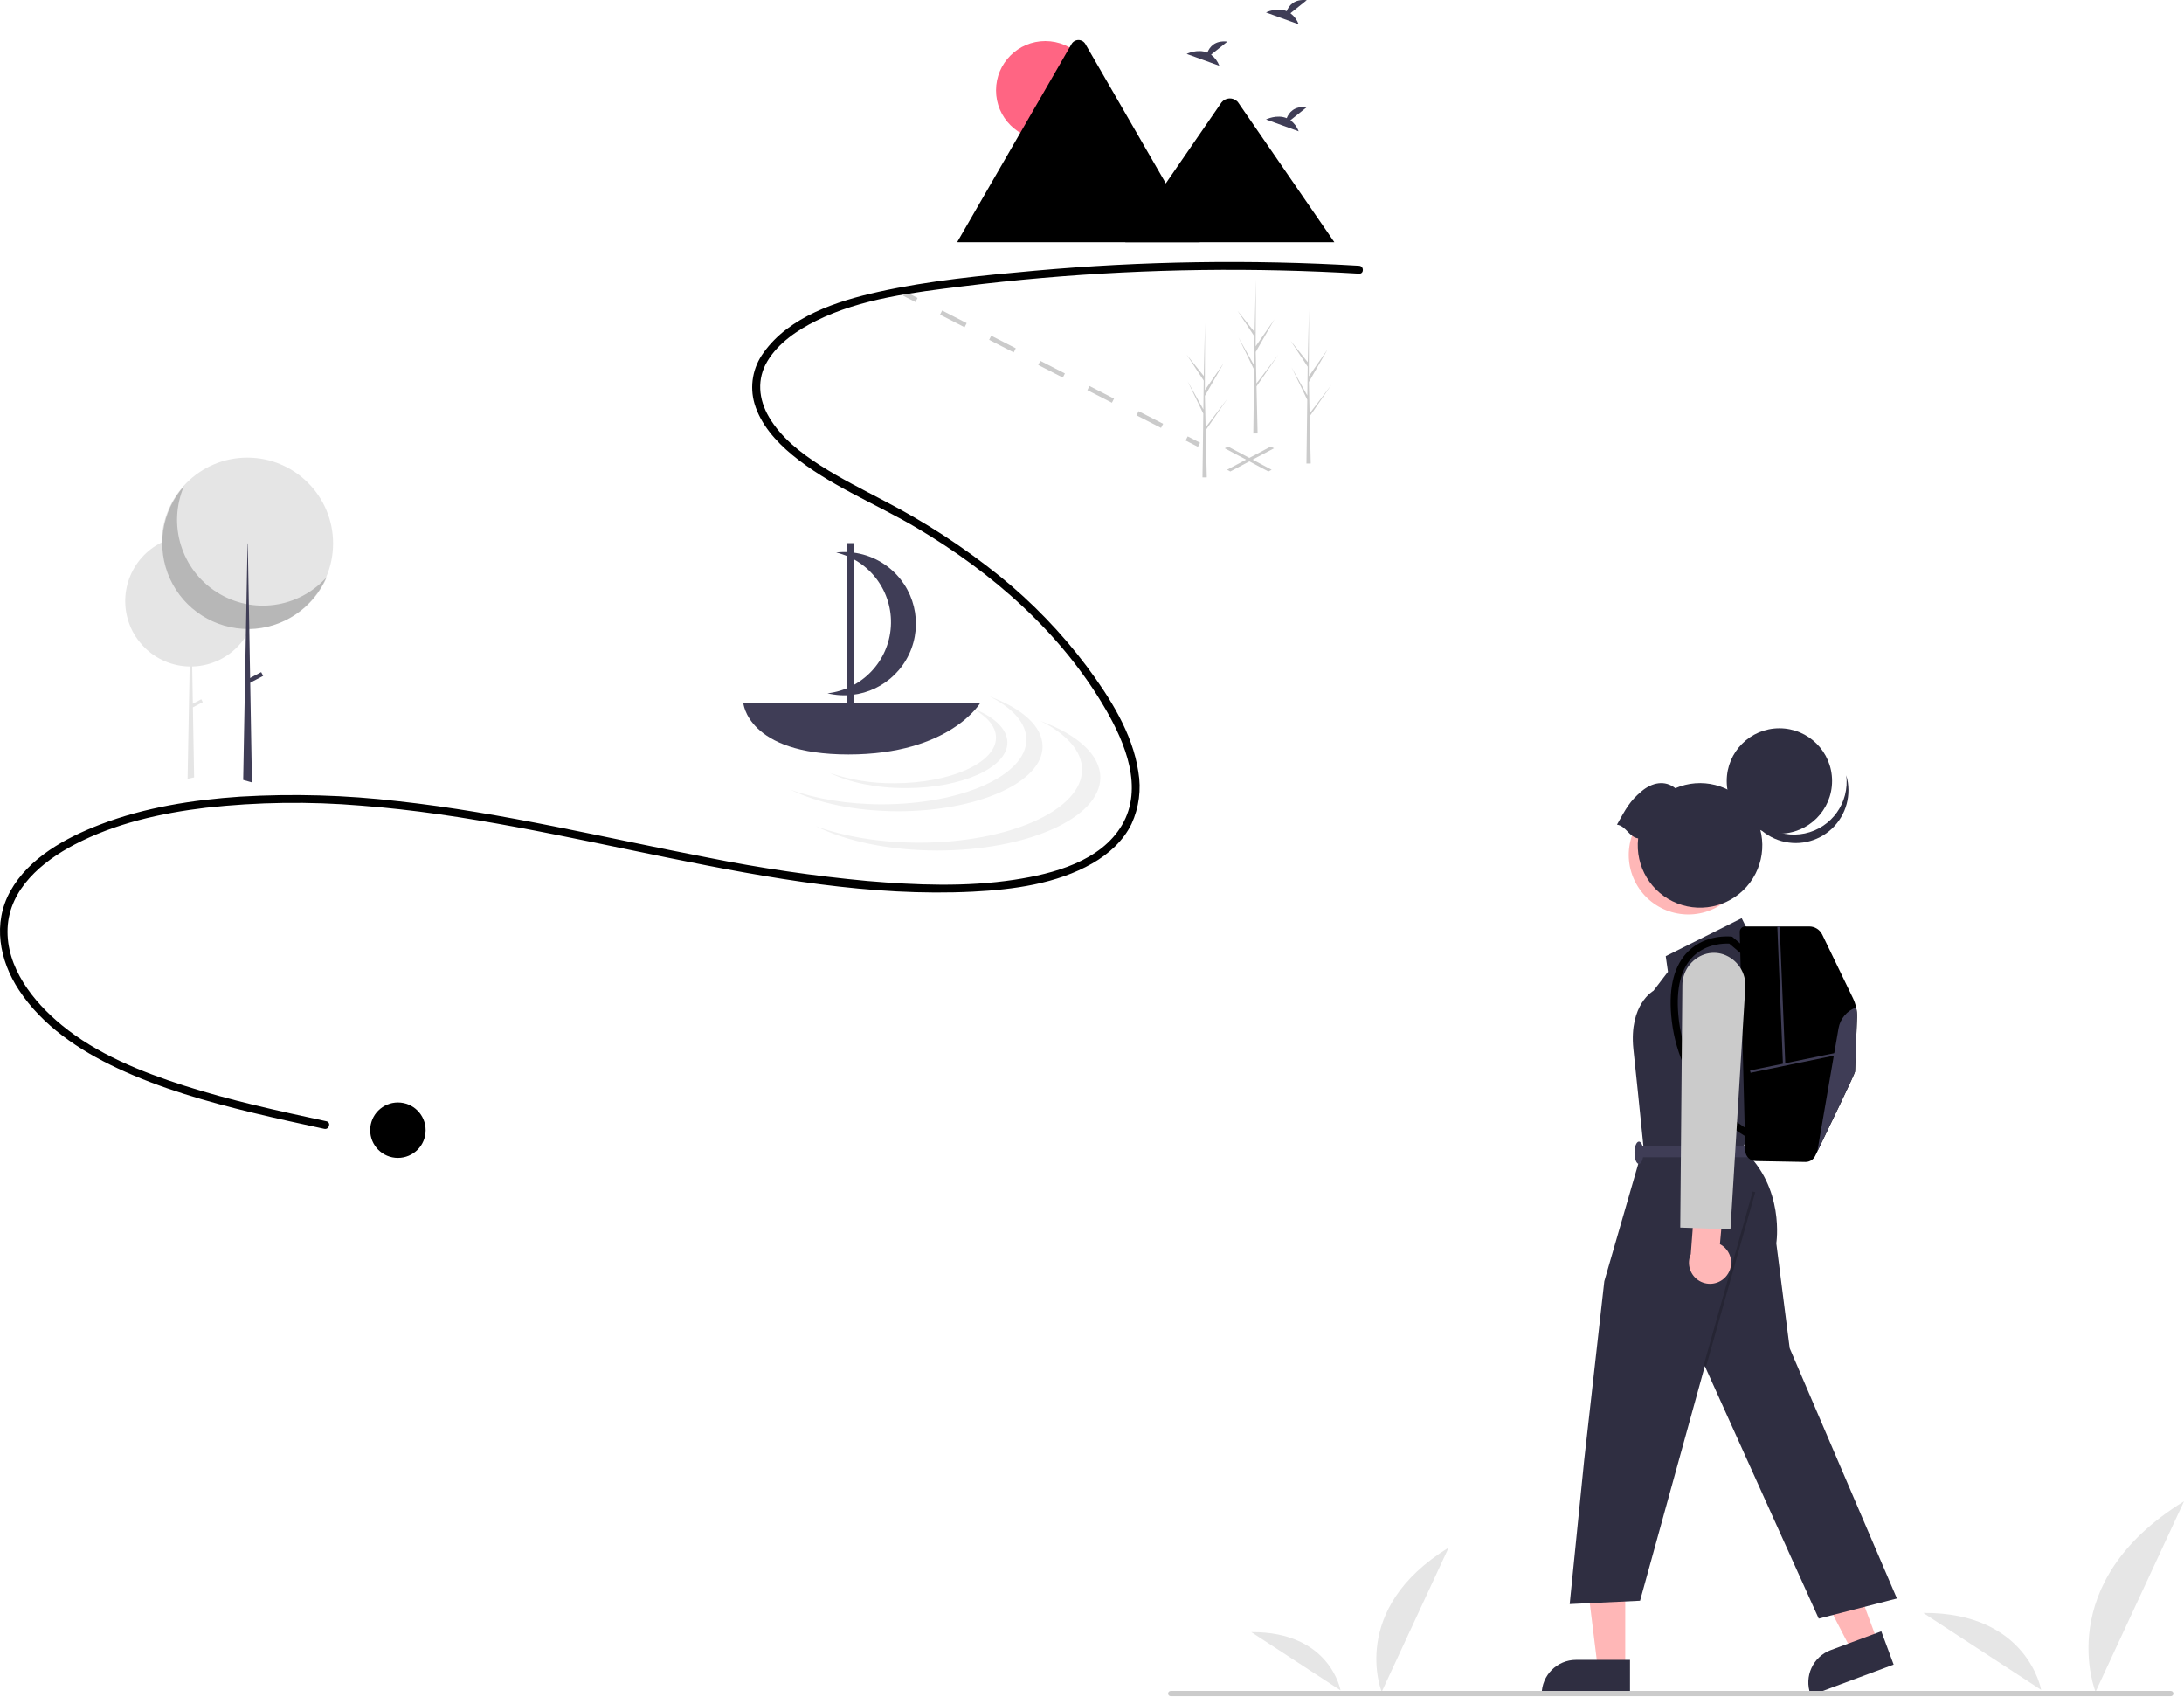
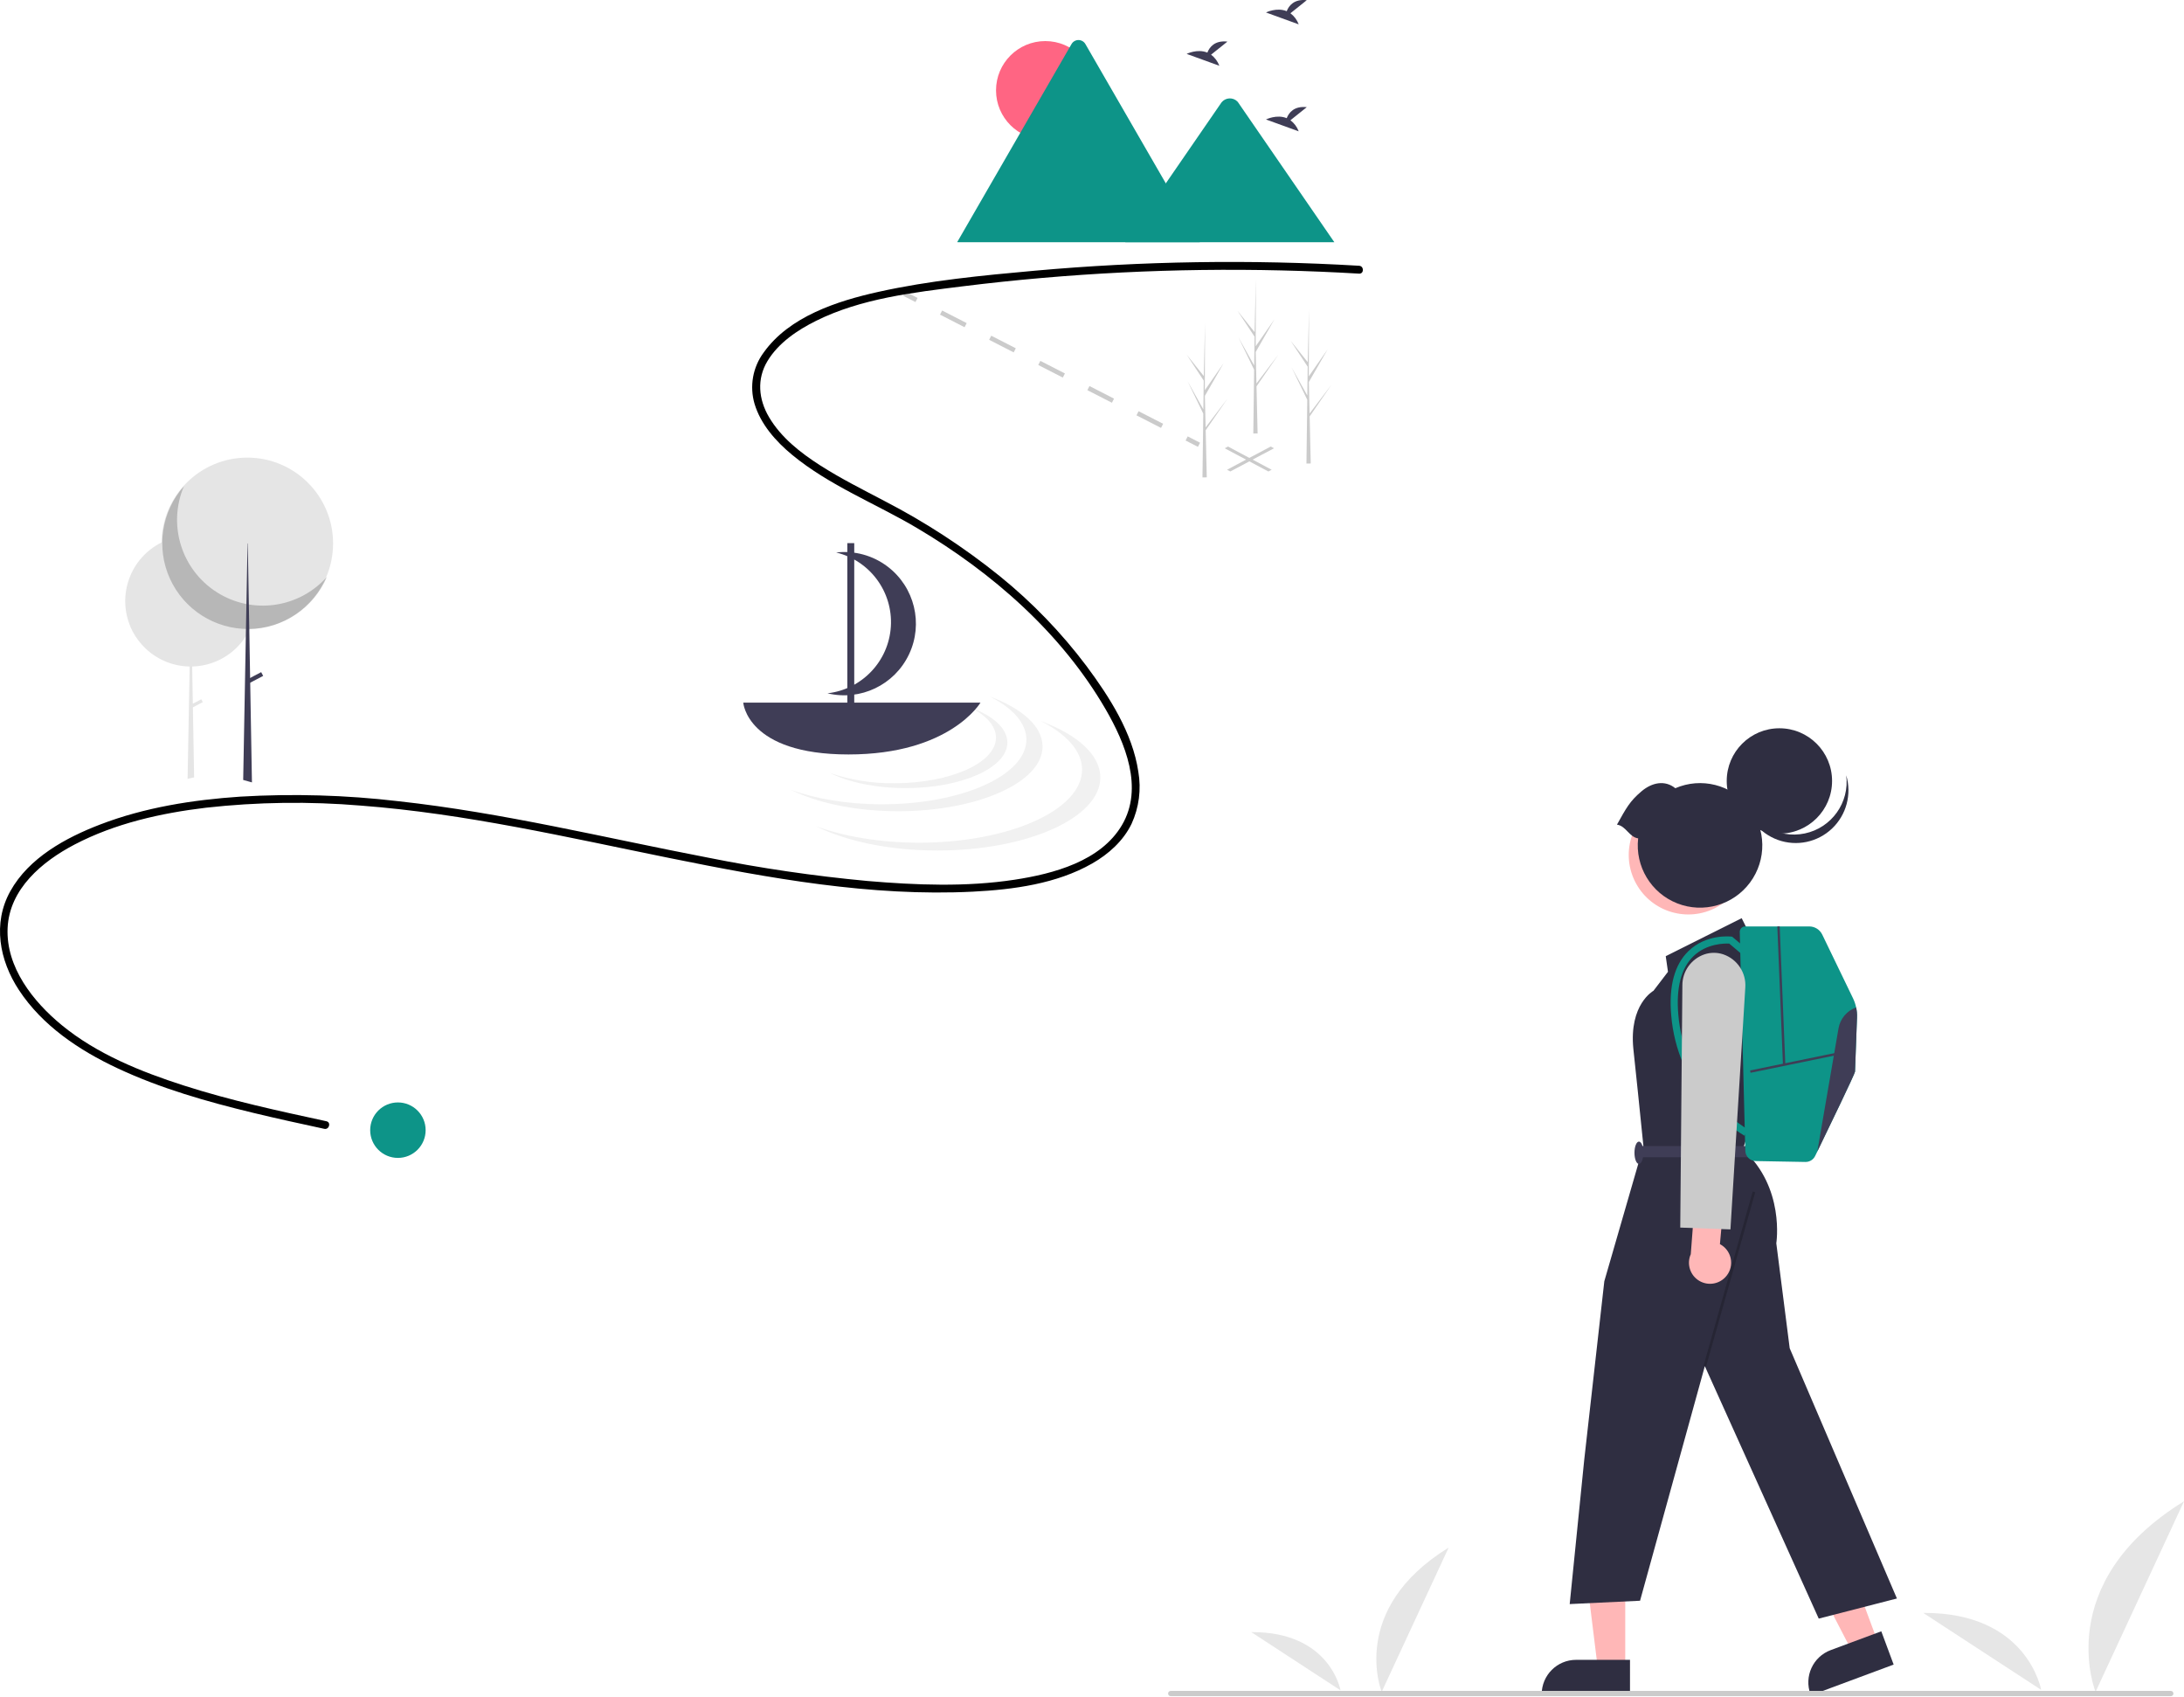
<svg xmlns="http://www.w3.org/2000/svg" data-name="Layer 1" width="832.028" height="646" viewBox="0 0 832.028 646">
-   <path id="efdf5e1f-6b90-40c1-9274-afa2b16f39be-558" data-name="Path 482" d="M710.363,771.357s-12.753-31.391,25.505-54.934Z" transform="translate(-183.9858 -127)" fill="#e6e6e6" />
-   <path id="af7fe47f-56e6-4bb6-aa0f-d6efaf86a160-559" data-name="Path 483" d="M694.68,770.786s-3.89-22.374-34-22.182Z" transform="translate(-183.9858 -127)" fill="#e6e6e6" />
-   <path id="a08d42bc-6ae2-46d7-9736-aba59e52cc48-560" data-name="Path 482" d="M982.319,771.357s-16.848-41.472,33.696-72.575Z" transform="translate(-183.9858 -127)" fill="#e6e6e6" />
-   <path id="bafd7749-4c33-42a1-9524-e744b9f16454-561" data-name="Path 483" d="M961.598,770.602s-5.139-29.559-44.919-29.305" transform="translate(-183.9858 -127)" fill="#e6e6e6" />
+   <path id="efdf5e1f-6b90-40c1-9274-afa2b16f39be-301" data-name="Path 482" d="M710.363,771.357s-12.753-31.391,25.505-54.934Z" transform="translate(-183.9858 -127)" fill="#e6e6e6" />
+   <path id="af7fe47f-56e6-4bb6-aa0f-d6efaf86a160-302" data-name="Path 483" d="M694.68,770.786s-3.89-22.374-34-22.182Z" transform="translate(-183.9858 -127)" fill="#e6e6e6" />
+   <path id="a08d42bc-6ae2-46d7-9736-aba59e52cc48-303" data-name="Path 482" d="M982.319,771.357s-16.848-41.472,33.696-72.575Z" transform="translate(-183.9858 -127)" fill="#e6e6e6" />
+   <path id="bafd7749-4c33-42a1-9524-e744b9f16454-304" data-name="Path 483" d="M961.598,770.602s-5.139-29.559-44.919-29.305" transform="translate(-183.9858 -127)" fill="#e6e6e6" />
  <polygon points="483.215 179.569 466.576 170.731 467.821 170.069 484.46 178.908 483.215 179.569" fill="#cbcbcb" />
  <polygon points="468.701 179.569 467.457 178.908 484.095 170.069 485.34 170.731 468.701 179.569" fill="#cbcbcb" />
  <rect x="529.915" y="237.409" width="1.761" height="5.282" transform="translate(-108.8912 475.9609) rotate(-62.86776)" fill="#cbcbcb" />
  <path d="M626.3,289.978l-9.356-4.794.803-1.567,9.356,4.794Zm-18.711-9.588-9.356-4.794.803-1.567,9.356,4.794Zm-18.711-9.588-9.356-4.794.803-1.567,9.356,4.794Zm-18.711-9.588-9.356-4.794.803-1.567,9.356,4.794Zm-18.711-9.588-9.356-4.794.803-1.567,9.356,4.794Z" transform="translate(-183.9858 -127)" fill="#cbcbcb" />
  <rect x="637.527" y="292.552" width="1.761" height="5.282" transform="translate(-99.43051 601.7263) rotate(-62.86776)" fill="#cbcbcb" />
  <path d="M281.557,355.92q0,.825-.053,1.636a24.782,24.782,0,0,1-2.322,8.997c-.01.024-.022.047-.033.069-.062.131-.126.262-.191.391a24.488,24.488,0,0,1-1.319,2.327,24.903,24.903,0,0,1-20.438,11.502l.247,14.177,3.215-1.693.574,1.091-3.765,1.982.46,26.33.005.352-2.486.553.005-.353.783-42.438a24.854,24.854,0,0,1-17.584-7.651c-.157-.162-.312-.329-.464-.495l-.017-.019a24.956,24.956,0,0,1-4.541-7.027c.024.028.05.053.074.081a24.934,24.934,0,0,1,11.822-32.13c.086-.043.174-.084.26-.128a24.953,24.953,0,0,1,32.328,9.814c.152.255.298.515.44.777A24.798,24.798,0,0,1,281.557,355.92Z" transform="translate(-183.9858 -127)" fill="#e5e5e5" />
  <circle cx="94.215" cy="206.962" r="32.674" fill="#e5e5e5" />
  <path d="M254.076,312.138a32.677,32.677,0,0,0,54.445,34.581,32.677,32.677,0,1,1-54.445-34.581Z" transform="translate(-183.9858 -127)" opacity="0.2" style="isolation:isolate" />
  <polygon points="95.983 297.986 92.646 297.05 92.653 296.691 93.653 242.341 93.703 239.631 93.704 239.552 93.879 230.056 94.132 216.293 94.132 216.291 94.304 206.962 94.396 206.962 94.572 217.069 94.801 230.224 94.965 239.558 94.965 239.627 94.972 240.012 94.972 240.014 95.289 258.209 95.322 260.017 95.977 297.624 95.983 297.986" fill="#3f3d56" />
  <rect x="278.112" y="384.319" width="6.104" height="1.616" transform="translate(-331.0276 48.32681) rotate(-27.76587)" fill="#3f3d56" />
  <path d="M701.755,228.216a832.274,832.274,0,0,0-123.751,1.902c-19.832,1.793-39.979,3.729-59.444,8.055-15.679,3.484-33.875,9.374-43.644,23.09a22.291,22.291,0,0,0-3.48,19.514c2.329,7.819,8.124,14.328,14.294,19.426,14.203,11.733,31.825,18.561,47.565,27.882,28.74,17.02,55.043,39.96,71.926,69.101,7.429,12.823,14.496,29.874,6.224,44.004-8.104,13.843-26.196,18.612-40.95,20.861-18.493,2.819-37.541,2.054-56.111.476a584.648,584.648,0,0,1-60.651-8.883c-39.275-7.541-78.192-17.135-118.013-21.497a341.781,341.781,0,0,0-60.17-1.74c-18.124,1.223-36.404,4.089-53.43,10.625-13.12,5.036-27.106,12.655-34.193,25.362-6.832,12.249-4.167,26.374,3.272,37.675,8.95,13.598,22.907,22.915,37.418,29.726,16.522,7.754,34.193,12.78,51.887,17.055,8.974,2.168,17.996,4.128,27.02,6.077,1.882.407,2.687-2.485.798-2.893-18.196-3.932-36.445-7.877-54.189-13.568-16.42-5.267-33.225-12.014-46.672-23.074-10.879-8.948-21.222-22.017-20.58-36.876.647-14.979,13.215-25.438,25.534-31.876,15.395-8.045,32.885-11.964,50.024-14.012a303.937,303.937,0,0,1,59.09-.804c39.727,3.023,78.566,12.072,117.516,19.966,37.84,7.668,76.86,14.769,115.639,12.802,15.37-.78,31.839-2.982,45.41-10.74,6.214-3.552,11.816-8.562,14.974-15.081a33.774,33.774,0,0,0,2.581-19.845c-2.201-14.77-10.973-28.466-19.726-40.23a194.417,194.417,0,0,0-33.14-34.328,261.405,261.405,0,0,0-43.849-28.565c-8.238-4.337-16.593-8.508-24.445-13.532-7.528-4.817-14.953-10.613-19.55-18.432-3.976-6.763-4.705-14.482-.564-21.342,4.189-6.938,11.405-11.777,18.522-15.313,17.146-8.519,37.08-10.8,55.839-13.136a825.914,825.914,0,0,1,121.451-6.055q14.794.348,29.569,1.225c1.929.113,1.922-2.887,0-3Z" transform="translate(-183.9858 -127)" />
  <path d="M675.593,132.052l6.229-4.982c-4.839-.534-6.828,2.105-7.642,4.194-3.781-1.57-7.896.488-7.896.488l12.464,4.525A9.432,9.432,0,0,0,675.593,132.052Z" transform="translate(-183.9858 -127)" fill="#3f3d56" />
  <path d="M645.361,147.825l6.229-4.982c-4.839-.534-6.828,2.105-7.642,4.194-3.781-1.57-7.896.488-7.896.488l12.464,4.525A9.432,9.432,0,0,0,645.361,147.825Z" transform="translate(-183.9858 -127)" fill="#3f3d56" />
  <path d="M675.593,172.8l6.229-4.982c-4.839-.534-6.828,2.105-7.642,4.194-3.781-1.57-7.896.488-7.896.488l12.464,4.525A9.432,9.432,0,0,0,675.593,172.8Z" transform="translate(-183.9858 -127)" fill="#3f3d56" />
  <g id="e2dfab6d-8627-4cc0-b13e-69de57259a01" data-name="Group 27">
    <circle id="bedd3b2f-f695-46eb-9812-80ad4d1341b6" data-name="Ellipse 7" cx="398.219" cy="34.413" r="18.768" fill="#ff6583" />
-     <path id="efdddea5-7f44-48b8-bec9-83339a7f085f-562" data-name="Path 63" d="M641.059,219.247H548.986a1.885,1.885,0,0,1-.344-.027L592.189,143.796a3.048,3.048,0,0,1,5.307,0l29.224,50.614,1.4,2.422Z" transform="translate(-183.9858 -127)" fill="#000000" />
-     <path id="f8d22fd6-a75d-4da9-80c1-fba8d7f50740-563" data-name="Path 65" d="M692.321,219.248H612.687l15.431-22.414,1.11-1.615,20.108-29.21a4.069,4.069,0,0,1,6.044-.361,3.638,3.638,0,0,1,.29.361Z" transform="translate(-183.9858 -127)" fill="#000000" />
+     <path id="efdddea5-7f44-48b8-bec9-83339a7f085f-305" data-name="Path 63" d="M641.059,219.247H548.986a1.885,1.885,0,0,1-.344-.027L592.189,143.796a3.048,3.048,0,0,1,5.307,0l29.224,50.614,1.4,2.422Z" transform="translate(-183.9858 -127)" fill="#0d9488" />
+     <path id="f8d22fd6-a75d-4da9-80c1-fba8d7f50740-306" data-name="Path 65" d="M692.321,219.248H612.687l15.431-22.414,1.11-1.615,20.108-29.21a4.069,4.069,0,0,1,6.044-.361,3.638,3.638,0,0,1,.29.361Z" transform="translate(-183.9858 -127)" fill="#0d9488" />
  </g>
  <path d="M560.96,392.235c8.727,4.362,14.04,10.123,14.04,16.442,0,13.612-24.631,24.647-55.015,24.647-13.21,0-25.329-2.088-34.813-5.564,10.073,5.035,24.695,8.205,40.975,8.205,30.384,0,55.015-11.035,55.015-24.647C581.163,403.623,573.29,396.755,560.96,392.235Z" transform="translate(-183.9858 -127)" fill="#f1f1f1" />
  <path d="M580.373,401.585c9.848,4.922,15.843,11.423,15.843,18.553,0,15.36-27.793,27.811-62.078,27.811-14.906,0-28.581-2.356-39.282-6.278,11.366,5.681,27.865,9.258,46.235,9.258,34.284,0,62.078-12.451,62.078-27.811C603.169,414.436,594.285,406.685,580.373,401.585Z" transform="translate(-183.9858 -127)" fill="#f1f1f1" />
  <path d="M553.531,396.353c6.149,3.073,9.892,7.132,9.892,11.584,0,9.59-17.353,17.364-38.759,17.364a72.801,72.801,0,0,1-24.527-3.92c7.097,3.547,17.398,5.781,28.868,5.781,21.406,0,38.76-7.774,38.76-17.364C567.764,404.377,562.218,399.538,553.531,396.353Z" transform="translate(-183.9858 -127)" fill="#f1f1f1" />
  <path d="M467.141,394.593s1.351,19.749,40.082,19.749,50.294-19.749,50.294-19.749Z" transform="translate(-183.9858 -127)" fill="#3f3d56" />
  <path d="M522.115,342.777a27.187,27.187,0,0,0-19.584-5.357A27.282,27.282,0,0,1,499.227,391.05a27.288,27.288,0,0,0,22.888-48.272Z" transform="translate(-183.9858 -127)" fill="#3f3d56" />
  <rect x="322.796" y="206.856" width="2.641" height="62.858" fill="#3f3d56" />
  <path d="M682.969,287.153l-.014-.024-.036-1.535,8.273-12.011-8.263,10.862-.03.325-.283-12.277,7.146-12.453-7.166,10.296.075-25.435-0-.085-.002.083-.474,20.046-6.512-8.143,6.491,9.87-.142,10.982-5.993-10.718,5.971,12.332-.08,6.106-.219,16.917-.016,1.264q.828.006,1.639-.028l-.375-16.249Z" transform="translate(-183.9858 -127)" fill="#cbcbcb" />
  <path d="M643.359,292.434l-.014-.024-.036-1.535,8.273-12.011-8.263,10.862-.03.325-.283-12.277,7.146-12.453L642.986,275.616l.075-25.435-0-.085-.002.083-.474,20.046-6.512-8.143,6.491,9.87-.142,10.982-5.993-10.718,5.971,12.332-.08,6.106-.219,16.917-.016,1.264q.828.006,1.639-.028l-.375-16.249Z" transform="translate(-183.9858 -127)" fill="#cbcbcb" />
  <path d="M662.724,275.71l-.014-.024-.036-1.535,8.273-12.011-8.263,10.862-.03.325-.283-12.277,7.146-12.453-7.166,10.296.075-25.435-0-.085-.002.083-.474,20.046-6.512-8.143,6.491,9.87-.142,10.982-5.993-10.718,5.971,12.332-.08,6.106-.219,16.917-.016,1.264q.828.006,1.639-.028l-.375-16.249Z" transform="translate(-183.9858 -127)" fill="#cbcbcb" />
-   <circle cx="151.59" cy="430.437" r="10.563" fill="#000000" />
+   <circle cx="151.59" cy="430.437" r="10.563" fill="#0d9488" />
  <polygon points="715.399 625.419 705.62 629.052 686.952 593.062 701.385 587.7 715.399 625.419" fill="#ffb7b7" />
  <path d="M905.401,760.971,873.869,772.686l-.148-.399a13.093,13.093,0,0,1,7.713-16.833l.001-0,19.258-7.155Z" transform="translate(-183.9858 -127)" fill="#2f2e41" />
  <polygon points="619.162 635.574 608.73 635.573 603.767 595.335 619.164 595.336 619.162 635.574" fill="#ffb7b7" />
  <path d="M804.958,772.686l-33.638-.001v-.425A13.093,13.093,0,0,1,784.413,759.167h.001l20.545.001Z" transform="translate(-183.9858 -127)" fill="#2f2e41" />
  <path d="M850.91,483.505l-3.404-6.807-28.931,14.466.851,5.956-5.531,7.233s-9.36,5.106-7.658,22.124l1.702,16.168,2.127,20.848L795.174,614.972l-7.658,68.074-5.531,54.884,26.804-1.276L833.466,647.307l43.397,96.154,29.782-7.658-40.844-95.303-5.106-39.993s3.404-21.273-12.764-35.739l2.553-7.658v-9.437l8.509-45.022Z" transform="translate(-183.9858 -127)" fill="#2f2e41" />
  <rect x="808.345" y="613.621" width="68.961" height="1" transform="translate(-161.0144 1131.589) rotate(-74.24881)" opacity="0.2" />
  <rect x="624.378" y="436.491" width="41.695" height="4.255" fill="#3f3d56" />
  <ellipse cx="624.378" cy="439.044" rx="1.702" ry="4.255" fill="#3f3d56" />
  <circle cx="827.167" cy="452.598" r="22.682" transform="translate(-299.7132 325.2228) rotate(-28.66322)" fill="#ffb7b7" />
  <circle cx="677.889" cy="297.435" r="20.066" fill="#2f2e41" />
  <path d="M887.339,422.285a20.067,20.067,0,1,1-39.143,8.229,20.067,20.067,0,0,0,39.143-8.229Z" transform="translate(-183.9858 -127)" fill="#2f2e41" />
  <path d="M808.067,446.3A23.724,23.724,0,1,0,822.224,427.201c-3.963-3.196-8.876-2.205-12.87,1.167-4.517,3.814-5.857,6.433-9.36,12.705C803.439,441.556,804.622,445.817,808.067,446.3Z" transform="translate(-183.9858 -127)" fill="#2f2e41" />
-   <path d="M891.441,514.511c-.254,6.722-.757,19.953-.757,20.628,0,.712-10.031,21.48-14.364,30.419v.005c-.308.63-.585,1.201-.83,1.704a4.029,4.029,0,0,1-3.703,2.275l-18.937-.34a4.036,4.036,0,0,1-3.966-3.934l-2.112-83.315a2.06,2.06,0,0,1,2.058-2.112h24.422a5.491,5.491,0,0,1,4.941,3.1l11.721,24.25a15.499,15.499,0,0,1,1.528,7.32Z" transform="translate(-183.9858 -127)" fill="#000000" />
-   <path d="M848.555,559.551a54.232,54.232,0,0,1-12.939-10.935,60.008,60.008,0,0,1-14.955-34.888c-.963-11.072,1.234-19.303,6.53-24.463,6.732-6.559,15.894-5.606,16.281-5.562l.41.046,6.208,5.253-1.757,2.076-5.554-4.7c-1.7-.085-8.641-.103-13.712,4.856-4.667,4.565-6.584,12.054-5.696,22.258a57.308,57.308,0,0,0,14.208,33.237,52.657,52.657,0,0,0,12.29,10.44Z" transform="translate(-183.9858 -127)" fill="#000000" />
+   <path d="M891.441,514.511c-.254,6.722-.757,19.953-.757,20.628,0,.712-10.031,21.48-14.364,30.419v.005c-.308.63-.585,1.201-.83,1.704a4.029,4.029,0,0,1-3.703,2.275l-18.937-.34a4.036,4.036,0,0,1-3.966-3.934l-2.112-83.315a2.06,2.06,0,0,1,2.058-2.112h24.422a5.491,5.491,0,0,1,4.941,3.1l11.721,24.25a15.499,15.499,0,0,1,1.528,7.32Z" transform="translate(-183.9858 -127)" fill="#0d9488" />
+   <path d="M848.555,559.551a54.232,54.232,0,0,1-12.939-10.935,60.008,60.008,0,0,1-14.955-34.888c-.963-11.072,1.234-19.303,6.53-24.463,6.732-6.559,15.894-5.606,16.281-5.562l.41.046,6.208,5.253-1.757,2.076-5.554-4.7c-1.7-.085-8.641-.103-13.712,4.856-4.667,4.565-6.584,12.054-5.696,22.258a57.308,57.308,0,0,0,14.208,33.237,52.657,52.657,0,0,0,12.29,10.44Z" transform="translate(-183.9858 -127)" fill="#0d9488" />
  <rect x="850.451" y="531.287" width="33.78" height="0.906" transform="translate(-273.2295 58.36779) rotate(-11.60623)" fill="#3f3d56" />
  <rect x="862.154" y="479.819" width="0.907" height="52.695" transform="translate(-203.912 -91.39759) rotate(-2.33745)" fill="#3f3d56" />
  <path d="M891.441,514.511c-.254,6.722-.757,19.953-.757,20.628,0,.712-10.031,21.48-14.364,30.419l8.077-46.899a10.338,10.338,0,0,1,6.713-7.973A15.215,15.215,0,0,1,891.441,514.511Z" transform="translate(-183.9858 -127)" fill="#3f3d56" />
  <path d="M841.815,612.8a7.979,7.979,0,0,0-2.595-11.957l1.642-18.16-10.792-3.689-1.958,25.677a8.022,8.022,0,0,0,13.704,8.128Z" transform="translate(-183.9858 -127)" fill="#ffb7b7" />
  <path d="M843.225,595.228l-19.123-.693.809-92.222a12.449,12.449,0,0,1,8.433-11.848,11.309,11.309,0,0,1,7.113-.006,12.45,12.45,0,0,1,8.422,12.742Z" transform="translate(-183.9858 -127)" fill="#cbcbcb" />
  <path d="M1010.987,773h-381a1,1,0,0,1,0-2h381a1,1,0,0,1,0,2Z" transform="translate(-183.9858 -127)" fill="#cbcbcb" />
</svg>
